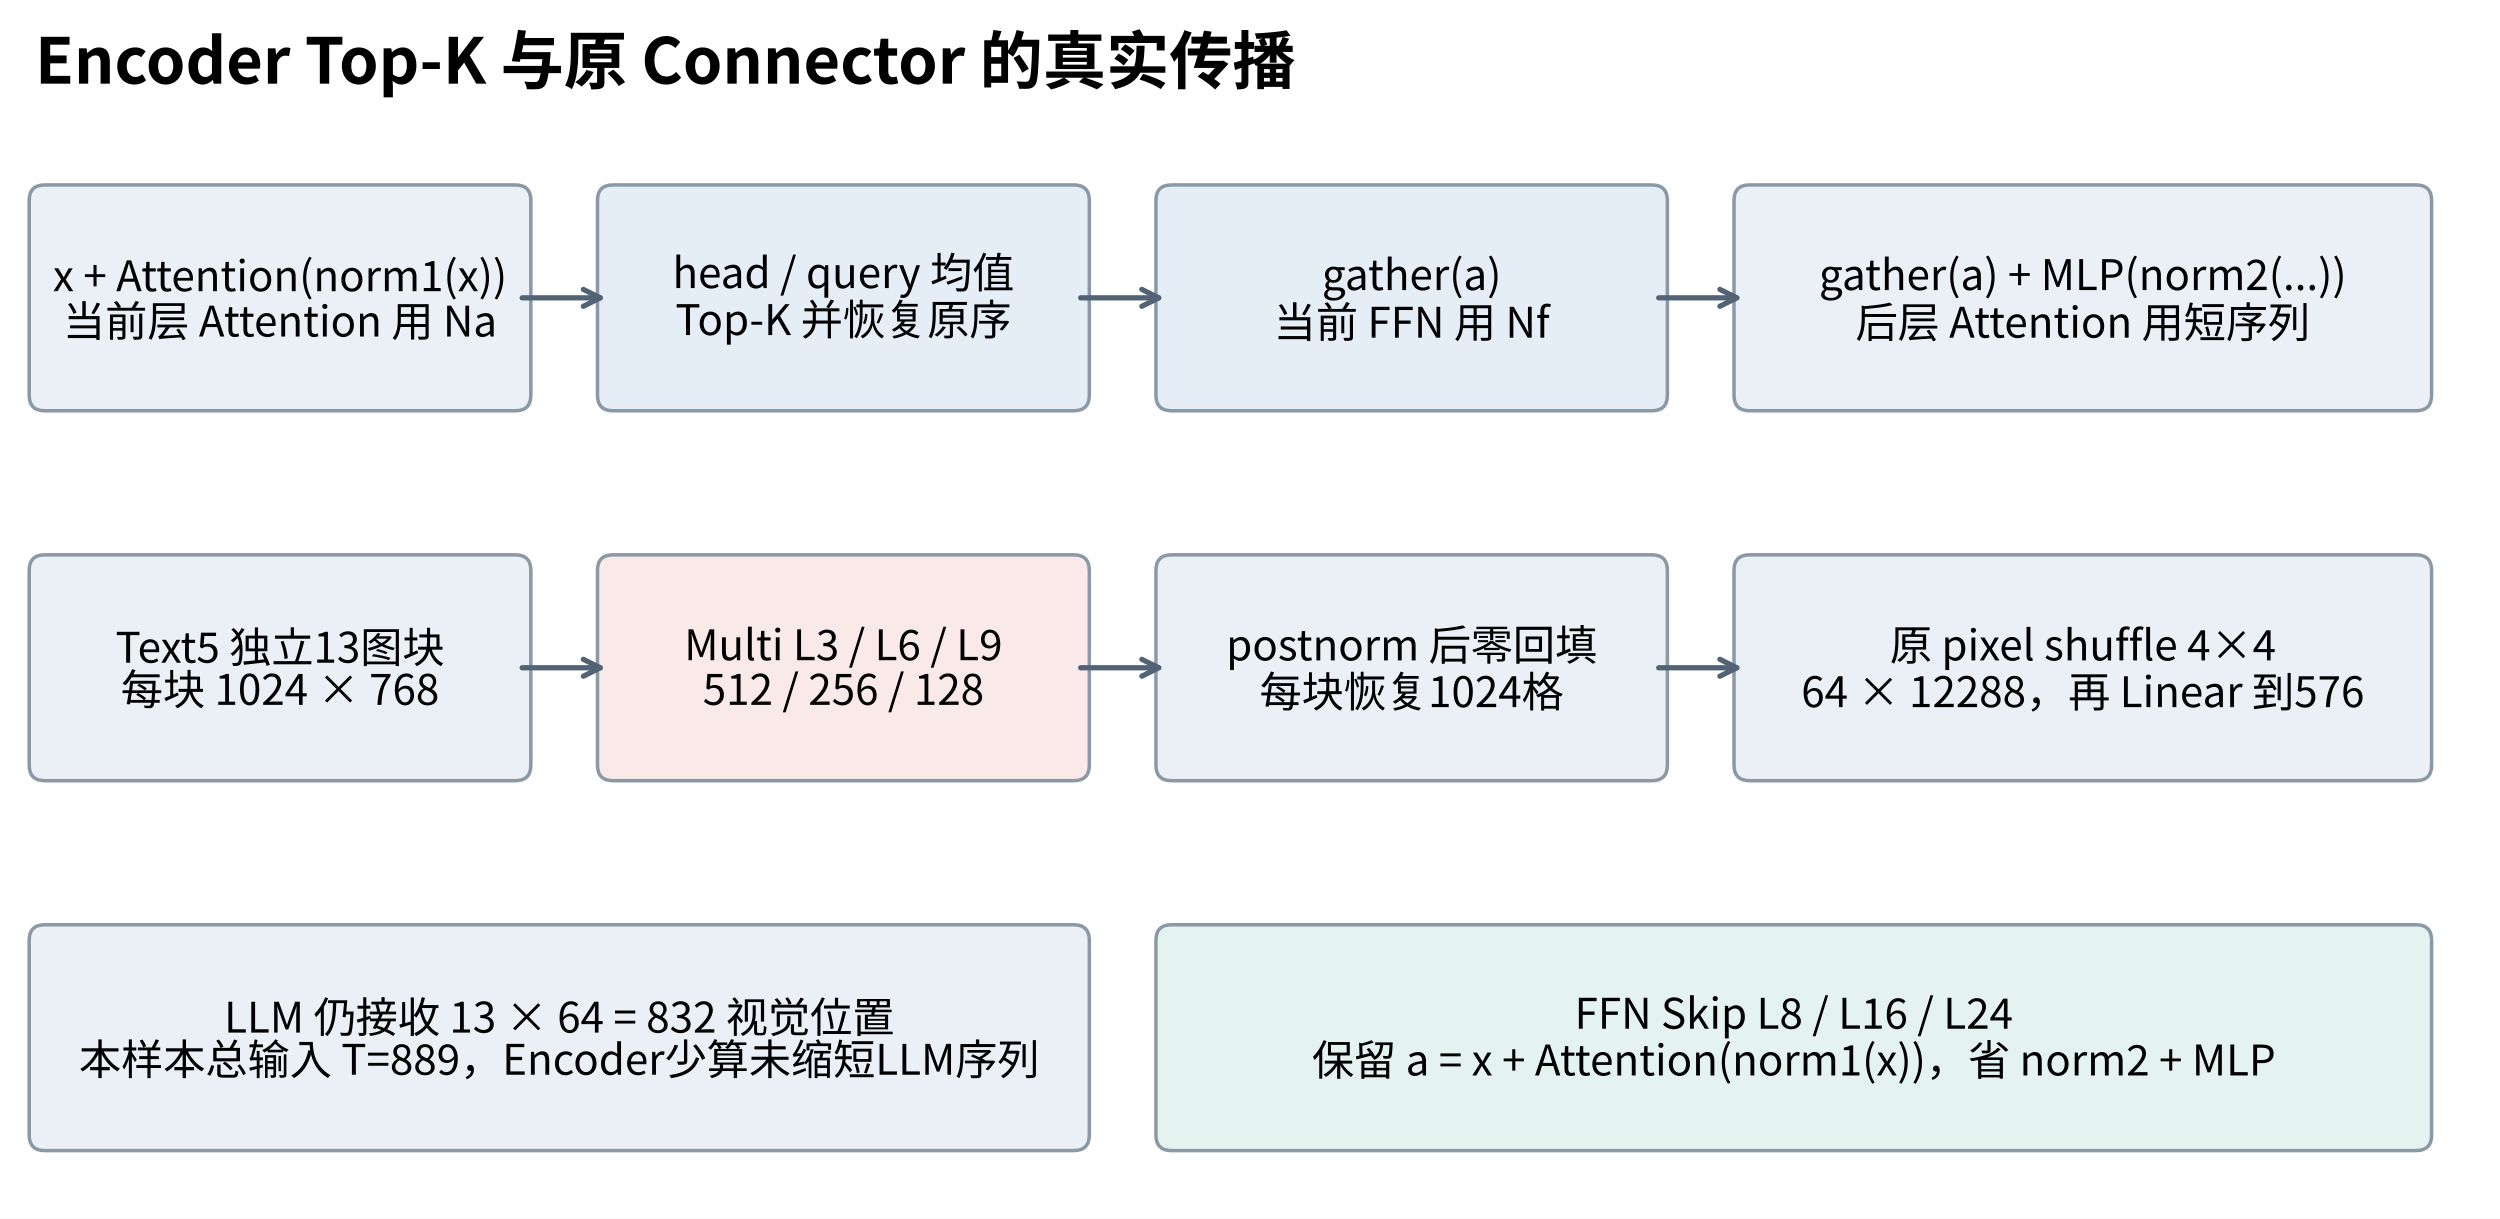
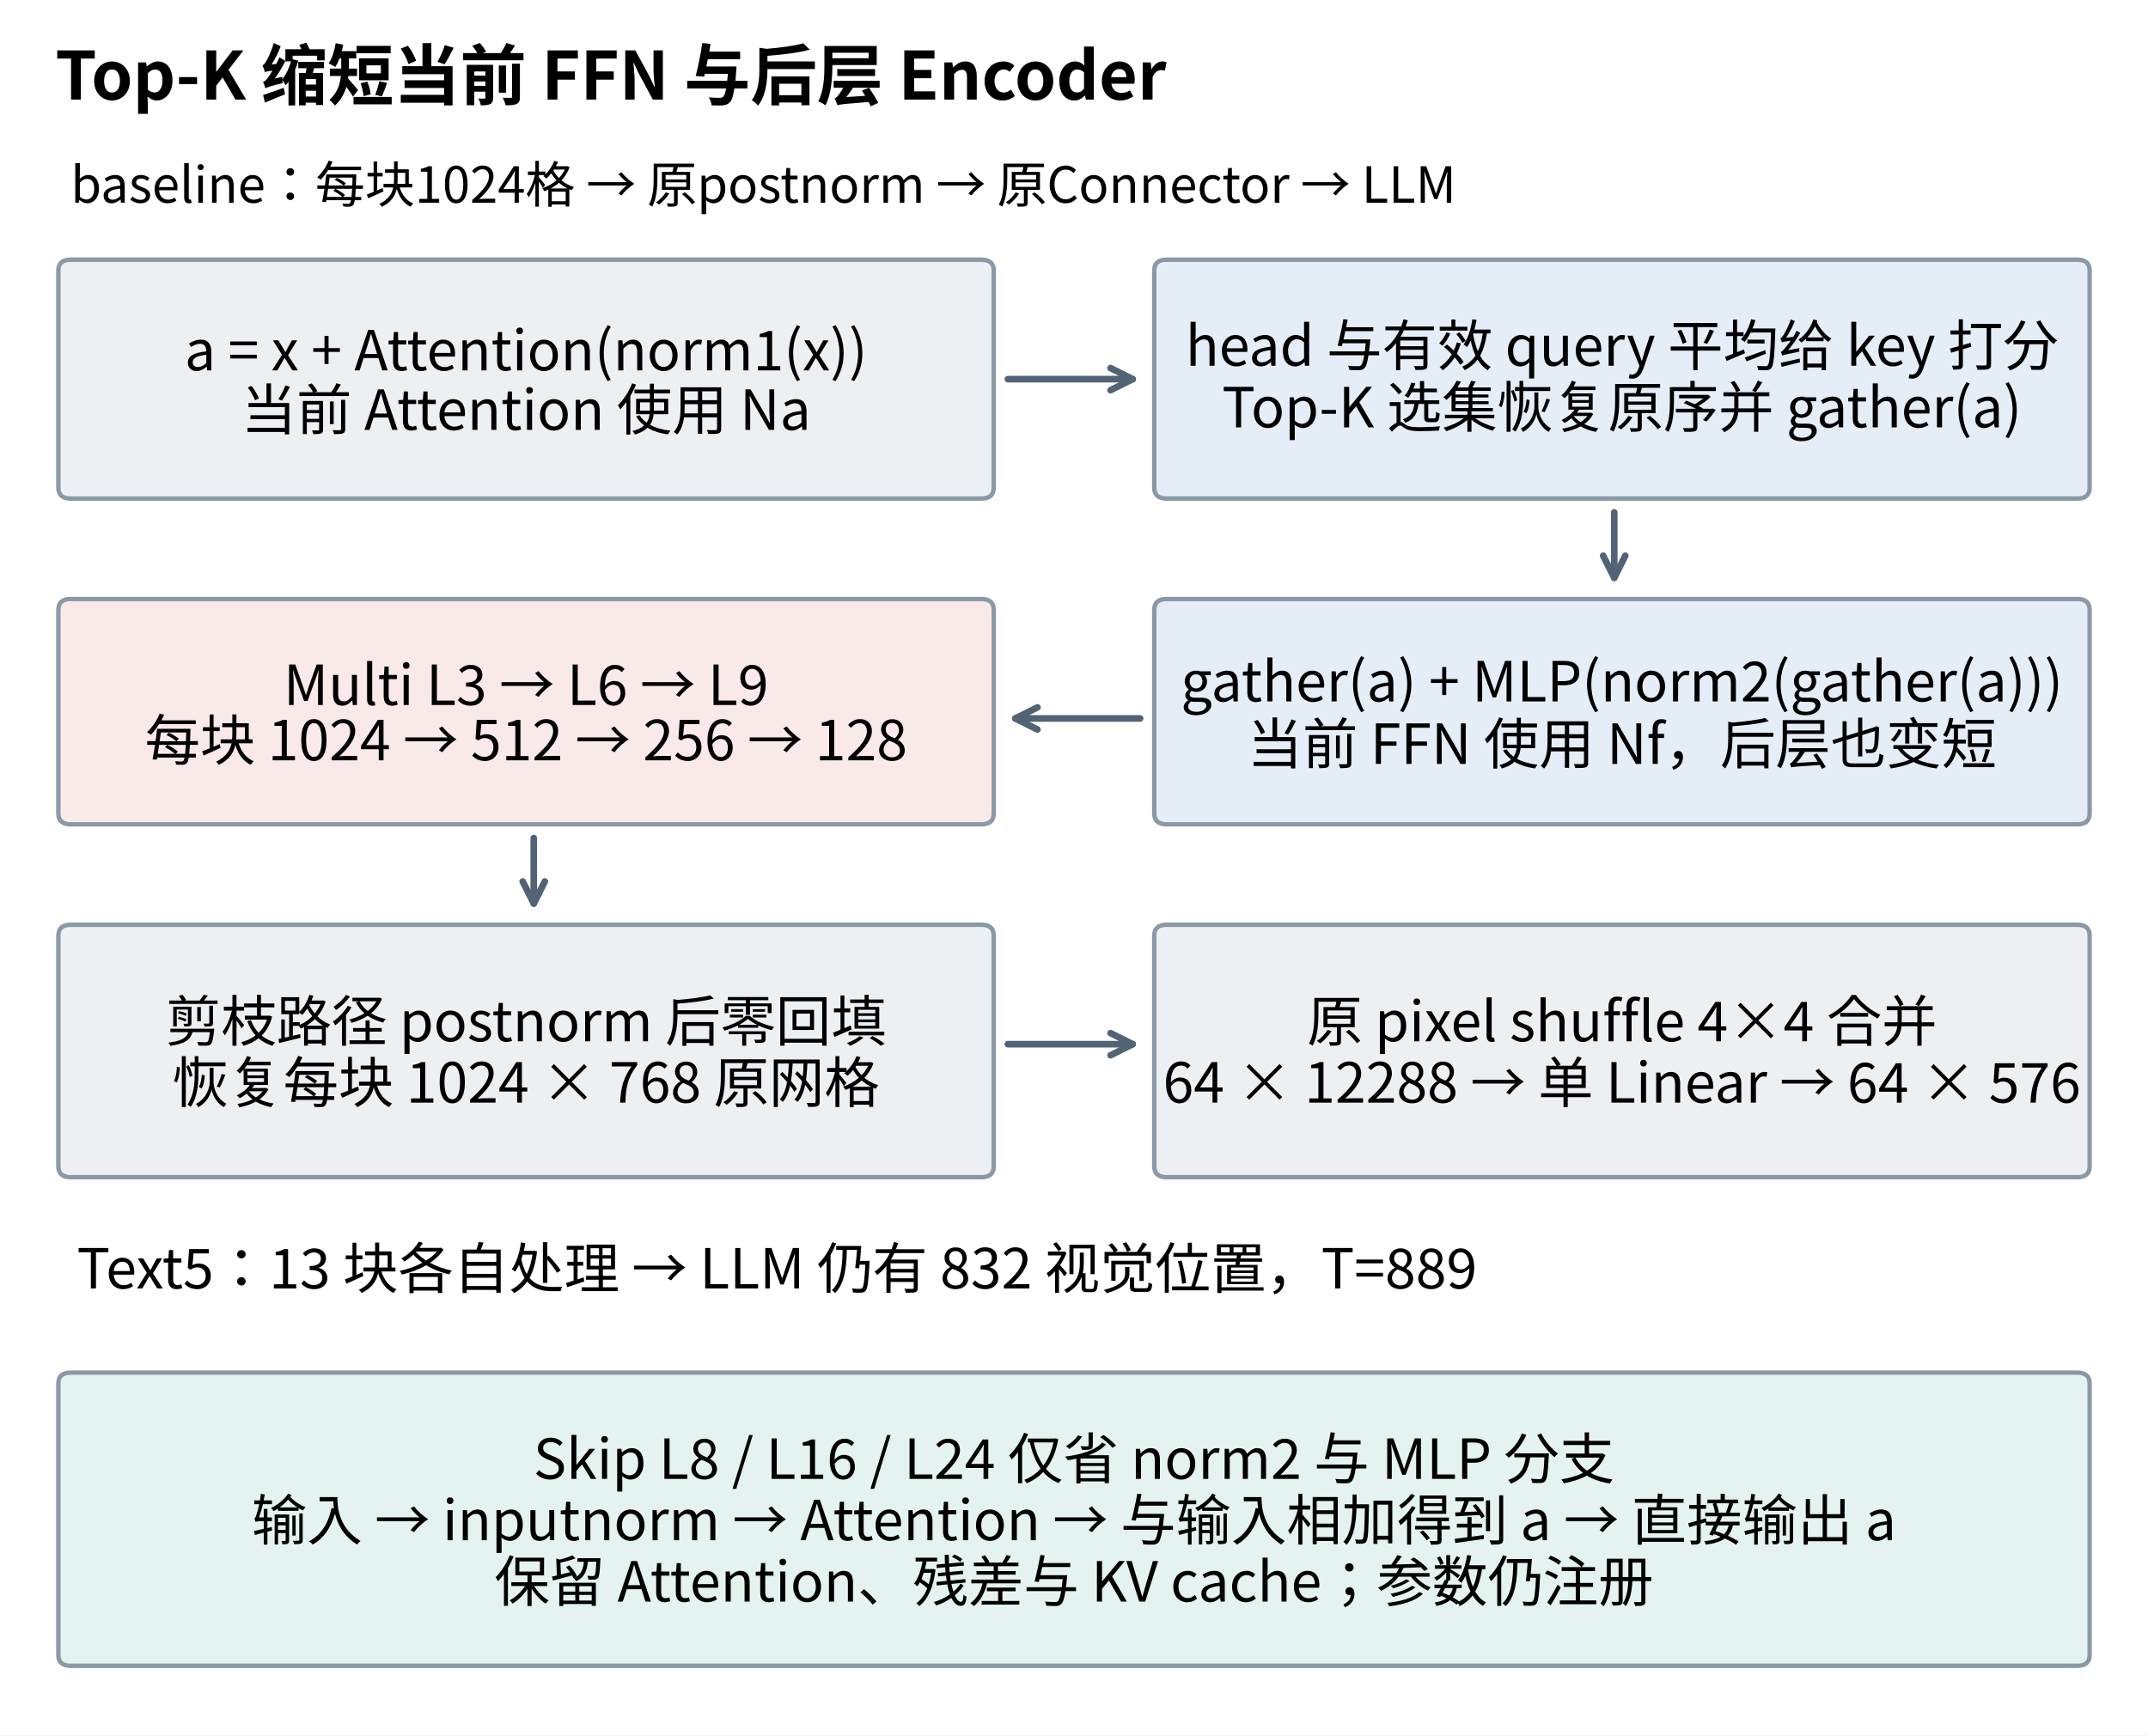
- <svg xmlns="http://www.w3.org/2000/svg" width="711.9pt" height="347.04pt" viewBox="0 0 711.9 347.04" version="1.1">
+ <svg xmlns="http://www.w3.org/2000/svg" width="388.26pt" height="313.776pt" viewBox="0 0 388.26 313.776" version="1.1">
  <defs>
    <style type="text/css">*{stroke-linejoin: round; stroke-linecap: butt}</style>
  </defs>
  <g id="figure_1">
    <g id="patch_1">
-       <path d="M 0 347.04  L 711.9 347.04  L 711.9 -0  L 0 -0  z " style="fill: #ffffff" />
+       <path d="M 0 313.776  L 388.26 313.776  L 388.26 0  L 0 0  z " style="fill: #ffffff" />
    </g>
    <g id="axes_1">
      <g id="patch_2">
-         <path d="M 12.78 116.971  L 146.7 116.971  Q 151.164 116.971 151.164 112.536  L 151.164 57.096  Q 151.164 52.661 146.7 52.661  L 12.78 52.661  Q 8.316 52.661 8.316 57.096  L 8.316 112.536  Q 8.316 116.971 12.78 116.971  z " clip-path="url(#p03721d8fdc)" style="fill: #eaf0f6; stroke: #8b99a6; stroke-linejoin: miter" />
+         <path d="M 12.78 90.142  L 177.39 90.142  Q 179.622 90.142 179.622 88.179  L 179.622 48.916  Q 179.622 46.953 177.39 46.953  L 12.78 46.953  Q 10.548 46.953 10.548 48.916  L 10.548 88.179  Q 10.548 90.142 12.78 90.142  z " clip-path="url(#pc470b06248)" style="fill: #edf0f3; stroke: #8b99a6; stroke-width: 0.8; stroke-linejoin: miter" />
      </g>
      <g id="patch_3">
-         <path d="M 174.6 116.971  L 305.73 116.971  Q 310.194 116.971 310.194 112.536  L 310.194 57.096  Q 310.194 52.661 305.73 52.661  L 174.6 52.661  Q 170.136 52.661 170.136 57.096  L 170.136 112.536  Q 170.136 116.971 174.6 116.971  z " clip-path="url(#p03721d8fdc)" style="fill: #e5edf7; stroke: #8b99a6; stroke-linejoin: miter" />
+         <path d="M 210.87 90.142  L 375.48 90.142  Q 377.712 90.142 377.712 88.179  L 377.712 48.916  Q 377.712 46.953 375.48 46.953  L 210.87 46.953  Q 208.638 46.953 208.638 48.916  L 208.638 88.179  Q 208.638 90.142 210.87 90.142  z " clip-path="url(#pc470b06248)" style="fill: #e5edf7; stroke: #8b99a6; stroke-width: 0.8; stroke-linejoin: miter" />
      </g>
      <g id="patch_4">
-         <path d="M 333.63 116.971  L 470.34 116.971  Q 474.804 116.971 474.804 112.536  L 474.804 57.096  Q 474.804 52.661 470.34 52.661  L 333.63 52.661  Q 329.166 52.661 329.166 57.096  L 329.166 112.536  Q 329.166 116.971 333.63 116.971  z " clip-path="url(#p03721d8fdc)" style="fill: #e5edf7; stroke: #8b99a6; stroke-linejoin: miter" />
+         <path d="M 210.87 149.036  L 375.48 149.036  Q 377.712 149.036 377.712 147.072  L 377.712 110.264  Q 377.712 108.301 375.48 108.301  L 210.87 108.301  Q 208.638 108.301 208.638 110.264  L 208.638 147.072  Q 208.638 149.036 210.87 149.036  z " clip-path="url(#pc470b06248)" style="fill: #e5edf7; stroke: #8b99a6; stroke-width: 0.8; stroke-linejoin: miter" />
      </g>
      <g id="patch_5">
-         <path d="M 498.24 116.971  L 687.96 116.971  Q 692.424 116.971 692.424 112.536  L 692.424 57.096  Q 692.424 52.661 687.96 52.661  L 498.24 52.661  Q 493.776 52.661 493.776 57.096  L 493.776 112.536  Q 493.776 116.971 498.24 116.971  z " clip-path="url(#p03721d8fdc)" style="fill: #eaf0f6; stroke: #8b99a6; stroke-linejoin: miter" />
+         <path d="M 12.78 149.036  L 177.39 149.036  Q 179.622 149.036 179.622 147.072  L 179.622 110.264  Q 179.622 108.301 177.39 108.301  L 12.78 108.301  Q 10.548 108.301 10.548 110.264  L 10.548 147.072  Q 10.548 149.036 12.78 149.036  z " clip-path="url(#pc470b06248)" style="fill: #fae9e9; stroke: #8b99a6; stroke-width: 0.8; stroke-linejoin: miter" />
      </g>
      <g id="patch_6">
-         <path d="M 12.78 222.307  L 146.7 222.307  Q 151.164 222.307 151.164 217.872  L 151.164 162.432  Q 151.164 157.997 146.7 157.997  L 12.78 157.997  Q 8.316 157.997 8.316 162.432  L 8.316 217.872  Q 8.316 222.307 12.78 222.307  z " clip-path="url(#p03721d8fdc)" style="fill: #eaf0f6; stroke: #8b99a6; stroke-linejoin: miter" />
+         <path d="M 12.78 212.837  L 177.39 212.837  Q 179.622 212.837 179.622 210.874  L 179.622 169.158  Q 179.622 167.194 177.39 167.194  L 12.78 167.194  Q 10.548 167.194 10.548 169.158  L 10.548 210.874  Q 10.548 212.837 12.78 212.837  z " clip-path="url(#pc470b06248)" style="fill: #edf0f3; stroke: #8b99a6; stroke-width: 0.8; stroke-linejoin: miter" />
      </g>
      <g id="patch_7">
-         <path d="M 174.6 222.307  L 305.73 222.307  Q 310.194 222.307 310.194 217.872  L 310.194 162.432  Q 310.194 157.997 305.73 157.997  L 174.6 157.997  Q 170.136 157.997 170.136 162.432  L 170.136 217.872  Q 170.136 222.307 174.6 222.307  z " clip-path="url(#p03721d8fdc)" style="fill: #fae9e9; stroke: #8b99a6; stroke-linejoin: miter" />
+         <path d="M 210.87 212.837  L 375.48 212.837  Q 377.712 212.837 377.712 210.874  L 377.712 169.158  Q 377.712 167.194 375.48 167.194  L 210.87 167.194  Q 208.638 167.194 208.638 169.158  L 208.638 210.874  Q 208.638 212.837 210.87 212.837  z " clip-path="url(#pc470b06248)" style="fill: #edf0f3; stroke: #8b99a6; stroke-width: 0.8; stroke-linejoin: miter" />
      </g>
      <g id="patch_8">
-         <path d="M 333.63 222.307  L 470.34 222.307  Q 474.804 222.307 474.804 217.872  L 474.804 162.432  Q 474.804 157.997 470.34 157.997  L 333.63 157.997  Q 329.166 157.997 329.166 162.432  L 329.166 217.872  Q 329.166 222.307 333.63 222.307  z " clip-path="url(#p03721d8fdc)" style="fill: #eaf0f6; stroke: #8b99a6; stroke-linejoin: miter" />
+         <path d="M 12.78 301.177  L 375.48 301.177  Q 377.712 301.177 377.712 299.214  L 377.712 250.136  Q 377.712 248.173 375.48 248.173  L 12.78 248.173  Q 10.548 248.173 10.548 250.136  L 10.548 299.214  Q 10.548 301.177 12.78 301.177  z " clip-path="url(#pc470b06248)" style="fill: #e4f3ef; stroke: #8b99a6; stroke-width: 0.8; stroke-linejoin: miter" />
+       </g>
+       <g id="text_1">
+         <text style="font-weight: 700; font-size: 12px; font-family: 'Noto Sans CJK JP'; text-anchor: start" x="9.99" y="17.997" transform="rotate(-0 9.99 17.99717)">Top-K 缩短当前 FFN 与后层 Encoder</text>
+       </g>
+       <g id="text_2">
+         <text style="font-size: 9px; font-family: 'Noto Sans CJK JP'; text-anchor: start" x="12.78" y="36.647" transform="rotate(-0 12.78 36.64682)">baseline：每块1024格 → 原postnorm → 原Connector → LLM</text>
+       </g>
+       <g id="text_3">
+         <text style="font-size: 10px; font-family: 'Noto Sans CJK JP'" transform="translate(33.36547 66.96785)">a = x + Attention(norm1(x))</text>
+         <text style="font-size: 10px; font-family: 'Noto Sans CJK JP'" transform="translate(43.58422 77.72723)">当前 Attention 使用 Na</text>
+       </g>
+       <g id="text_4">
+         <text style="font-size: 10px; font-family: 'Noto Sans CJK JP'" transform="translate(214.2773 66.12723)">head 与有效 query 平均给 key 打分</text>
+         <text style="font-size: 10px; font-family: 'Noto Sans CJK JP'" transform="translate(220.8844 77.26785)">Top-K 选集恢复原序并 gather(a)</text>
      </g>
      <g id="patch_9">
-         <path d="M 498.24 222.307  L 687.96 222.307  Q 692.424 222.307 692.424 217.872  L 692.424 162.432  Q 692.424 157.997 687.96 157.997  L 498.24 157.997  Q 493.776 157.997 493.776 162.432  L 493.776 217.872  Q 493.776 222.307 498.24 222.307  z " clip-path="url(#p03721d8fdc)" style="fill: #eaf0f6; stroke: #8b99a6; stroke-linejoin: miter" />
+         <path d="M 182.179 68.548  Q 194.129 68.548 204.737 68.548  " style="fill: none; stroke: #526376; stroke-width: 1.2; stroke-linecap: round" />
+         <path d="M 200.737 66.548  L 204.737 68.548  L 200.737 70.548  " style="fill: none; stroke: #526376; stroke-width: 1.2; stroke-linecap: round" />
+       </g>
+       <g id="text_5">
+         <text style="font-size: 10px; font-family: 'Noto Sans CJK JP'" transform="translate(213.4453 126.8181)">gather(a) + MLP(norm2(gather(a)))</text>
+         <text style="font-size: 10px; font-family: 'Noto Sans CJK JP'" transform="translate(225.4391 138.1181)">当前 FFN 使用 Nf，后层也变短</text>
      </g>
      <g id="patch_10">
-         <path d="M 12.78 327.643  L 305.73 327.643  Q 310.194 327.643 310.194 323.208  L 310.194 267.768  Q 310.194 263.333 305.73 263.333  L 12.78 263.333  Q 8.316 263.333 8.316 267.768  L 8.316 323.208  Q 8.316 327.643 12.78 327.643  z " clip-path="url(#p03721d8fdc)" style="fill: #eaf0f6; stroke: #8b99a6; stroke-linejoin: miter" />
+         <path d="M 291.78 92.633  Q 291.78 99.223 291.78 104.471  " style="fill: none; stroke: #526376; stroke-width: 1.2; stroke-linecap: round" />
+         <path d="M 293.78 100.471  L 291.78 104.471  L 289.78 100.471  " style="fill: none; stroke: #526376; stroke-width: 1.2; stroke-linecap: round" />
+       </g>
+       <g id="text_6">
+         <text style="font-size: 10px; font-family: 'Noto Sans CJK JP'" transform="translate(51.23812 127.4681)">Multi L3 → L6 → L9</text>
+         <text style="font-size: 10px; font-family: 'Noto Sans CJK JP'" transform="translate(26.16781 137.4681)">每块 1024 → 512 → 256 → 128</text>
      </g>
      <g id="patch_11">
-         <path d="M 333.63 327.643  L 687.96 327.643  Q 692.424 327.643 692.424 323.208  L 692.424 267.768  Q 692.424 263.333 687.96 263.333  L 333.63 263.333  Q 329.166 263.333 329.166 267.768  L 329.166 323.208  Q 329.166 327.643 333.63 327.643  z " clip-path="url(#p03721d8fdc)" style="fill: #e4f3ef; stroke: #8b99a6; stroke-linejoin: miter" />
+         <path d="M 206.081 129.895  Q 194.131 129.895 183.523 129.895  " style="fill: none; stroke: #526376; stroke-width: 1.2; stroke-linecap: round" />
+         <path d="M 187.523 131.895  L 183.523 129.895  L 187.523 127.895  " style="fill: none; stroke: #526376; stroke-width: 1.2; stroke-linecap: round" />
      </g>
-       <g id="text_1">
-         <text style="font-weight: 700; font-size: 18px; font-family: 'Noto Sans CJK JP'; text-anchor: start" x="9.99" y="23.832" transform="rotate(-0 9.99 23.832)">Encoder Top-K 与原 Connector 的真实传播</text>
-       </g>
-       <g id="text_2">
-         <text style="font-size: 12px; font-family: 'Noto Sans CJK JP'" transform="translate(15.07312 82.92038)">x + Attention(norm1(x))</text>
-         <text style="font-size: 12px; font-family: 'Noto Sans CJK JP'" transform="translate(17.93906 95.83163)">当前层 Attention 用 Na</text>
-       </g>
-       <g id="text_3">
-         <text style="font-size: 12px; font-family: 'Noto Sans CJK JP'" transform="translate(191.4966 82.03725)">head / query 均值</text>
-         <text style="font-size: 12px; font-family: 'Noto Sans CJK JP'" transform="translate(192.315 95.406)">Top-K 并恢复原序</text>
-       </g>
-       <g id="text_4">
-         <text style="font-size: 12px; font-family: 'Noto Sans CJK JP'" transform="translate(376.4306 82.596)">gather(a)</text>
-         <text style="font-size: 12px; font-family: 'Noto Sans CJK JP'" transform="translate(362.7019 96.156)">当前 FFN 用 Nf</text>
-       </g>
-       <g id="text_5">
-         <text style="font-size: 12px; font-family: 'Noto Sans CJK JP'" transform="translate(517.9753 82.596)">gather(a) + MLP(norm2(...))</text>
-         <text style="font-size: 12px; font-family: 'Noto Sans CJK JP'" transform="translate(528.3591 96.156)">后层 Attention 用短序列</text>
+       <g id="text_7">
+         <text style="font-size: 10px; font-family: 'Noto Sans CJK JP'" transform="translate(29.95062 188.2704)">剪枝路径 postnorm 后零回填</text>
+         <text style="font-size: 10px; font-family: 'Noto Sans CJK JP'" transform="translate(31.17875 199.361)">恢复每块 1024 × 768 原网格</text>
      </g>
      <g id="patch_12">
-         <path d="M 148.699 84.816  Q 160.649 84.816 170.922 84.816  " style="fill: none; stroke: #526376; stroke-width: 1.5; stroke-linecap: round" />
-         <path d="M 166.122 82.416  L 170.922 84.816  L 166.122 87.216  " style="fill: none; stroke: #526376; stroke-width: 1.5; stroke-linecap: round" />
+         <path d="M 96.48 151.527  Q 96.48 158.117 96.48 163.365  " style="fill: none; stroke: #526376; stroke-width: 1.2; stroke-linecap: round" />
+         <path d="M 98.48 159.365  L 96.48 163.365  L 94.48 159.365  " style="fill: none; stroke: #526376; stroke-width: 1.2; stroke-linecap: round" />
+       </g>
+       <g id="text_8">
+         <text style="font-size: 10px; font-family: 'Noto Sans CJK JP'" transform="translate(236.2633 188.2704)">原 pixel shuffle 4×4 合并</text>
+         <text style="font-size: 10px; font-family: 'Noto Sans CJK JP'" transform="translate(210.207 199.361)">64 × 12288 → 单 Linear → 64 × 576</text>
      </g>
      <g id="patch_13">
-         <path d="M 307.729 84.816  Q 319.679 84.816 329.952 84.816  " style="fill: none; stroke: #526376; stroke-width: 1.5; stroke-linecap: round" />
-         <path d="M 325.152 82.416  L 329.952 84.816  L 325.152 87.216  " style="fill: none; stroke: #526376; stroke-width: 1.5; stroke-linecap: round" />
-       </g>
-       <g id="patch_14">
-         <path d="M 472.339 84.816  Q 484.289 84.816 494.562 84.816  " style="fill: none; stroke: #526376; stroke-width: 1.5; stroke-linecap: round" />
-         <path d="M 489.762 82.416  L 494.562 84.816  L 489.762 87.216  " style="fill: none; stroke: #526376; stroke-width: 1.5; stroke-linecap: round" />
-       </g>
-       <g id="text_6">
-         <text style="font-size: 12px; font-family: 'Noto Sans CJK JP'" transform="translate(32.89125 188.712)">Text5 独立13图块</text>
-         <text style="font-size: 12px; font-family: 'Noto Sans CJK JP'" transform="translate(34.39688 200.712)">每块 1024 × 768</text>
-       </g>
-       <g id="text_7">
-         <text style="font-size: 12px; font-family: 'Noto Sans CJK JP'" transform="translate(194.8444 188.0033)">Multi L3 / L6 / L9</text>
-         <text style="font-size: 12px; font-family: 'Noto Sans CJK JP'" transform="translate(200.1131 200.712)">512 / 256 / 128</text>
-       </g>
-       <g id="text_8">
-         <text style="font-size: 12px; font-family: 'Noto Sans CJK JP'" transform="translate(349.1681 188.0576)">postnorm 后零回填</text>
-         <text style="font-size: 12px; font-family: 'Noto Sans CJK JP'" transform="translate(358.665 201.3664)">每块恢复1024格</text>
+         <path d="M 182.179 188.789  Q 194.129 188.789 204.737 188.789  " style="fill: none; stroke: #526376; stroke-width: 1.2; stroke-linecap: round" />
+         <path d="M 200.737 186.789  L 204.737 188.789  L 200.737 190.789  " style="fill: none; stroke: #526376; stroke-width: 1.2; stroke-linecap: round" />
      </g>
      <g id="text_9">
-         <text style="font-size: 12px; font-family: 'Noto Sans CJK JP'" transform="translate(538.1503 188.0576)">原 pixel shuffle 4×4</text>
-         <text style="font-size: 12px; font-family: 'Noto Sans CJK JP'" transform="translate(512.9203 201.3664)">64 × 12288，再 Linear 到576</text>
-       </g>
-       <g id="patch_15">
-         <path d="M 148.699 190.152  Q 160.649 190.152 170.922 190.152  " style="fill: none; stroke: #526376; stroke-width: 1.5; stroke-linecap: round" />
-         <path d="M 166.122 187.752  L 170.922 190.152  L 166.122 192.552  " style="fill: none; stroke: #526376; stroke-width: 1.5; stroke-linecap: round" />
-       </g>
-       <g id="patch_16">
-         <path d="M 307.729 190.152  Q 319.679 190.152 329.952 190.152  " style="fill: none; stroke: #526376; stroke-width: 1.5; stroke-linecap: round" />
-         <path d="M 325.152 187.752  L 329.952 190.152  L 325.152 192.552  " style="fill: none; stroke: #526376; stroke-width: 1.5; stroke-linecap: round" />
-       </g>
-       <g id="patch_17">
-         <path d="M 472.339 190.152  Q 484.289 190.152 494.562 190.152  " style="fill: none; stroke: #526376; stroke-width: 1.5; stroke-linecap: round" />
-         <path d="M 489.762 187.752  L 494.562 190.152  L 489.762 192.552  " style="fill: none; stroke: #526376; stroke-width: 1.5; stroke-linecap: round" />
+         <text style="font-size: 10px; font-family: 'Noto Sans CJK JP'; text-anchor: start" x="13.896" y="232.959" transform="rotate(-0 13.896 232.959)">Text5：13 块各自处理 → LLM 仍有 832 视觉位置，T=889</text>
      </g>
      <g id="text_10">
-         <text style="font-size: 12px; font-family: 'Noto Sans CJK JP'" transform="translate(63.81656 294.048)">LLM 仍接收 13 × 64 = 832 视觉位置</text>
-         <text style="font-size: 12px; font-family: 'Noto Sans CJK JP'" transform="translate(22.49063 306.048)">本样本总输入 T=889，Encoder少算未缩短LLM序列</text>
-       </g>
-       <g id="text_11">
-         <text style="font-size: 12px; font-family: 'Noto Sans CJK JP'" transform="translate(448.3809 292.938)">FFN Skip L8 / L16 / L24</text>
-         <text style="font-size: 12px; font-family: 'Noto Sans CJK JP'" transform="translate(373.5872 306.2468)">保留 a = x + Attention(norm1(x))，省 norm2 + MLP</text>
+         <text style="font-size: 10px; font-family: 'Noto Sans CJK JP'" transform="translate(96.40812 267.3847)">Skip L8 / L16 / L24 仅省 norm2 与 MLP 分支</text>
+         <text style="font-size: 10px; font-family: 'Noto Sans CJK JP'" transform="translate(45.4925 278.4753)">输入 → inputnorm → Attention → 与输入相加得到 a → 直接输出 a</text>
+         <text style="font-size: 10px; font-family: 'Noto Sans CJK JP'" transform="translate(89.35891 289.5659)">保留 Attention、残差与 KV cache；参数仍注册</text>
      </g>
    </g>
  </g>
  <defs>
-     <clipPath id="p03721d8fdc">
-       <rect x="7.2" y="7.2" width="697.5" height="332.64" />
+     <clipPath id="pc470b06248">
+       <rect x="7.2" y="7.2" width="373.86" height="299.376" />
    </clipPath>
  </defs>
</svg>
